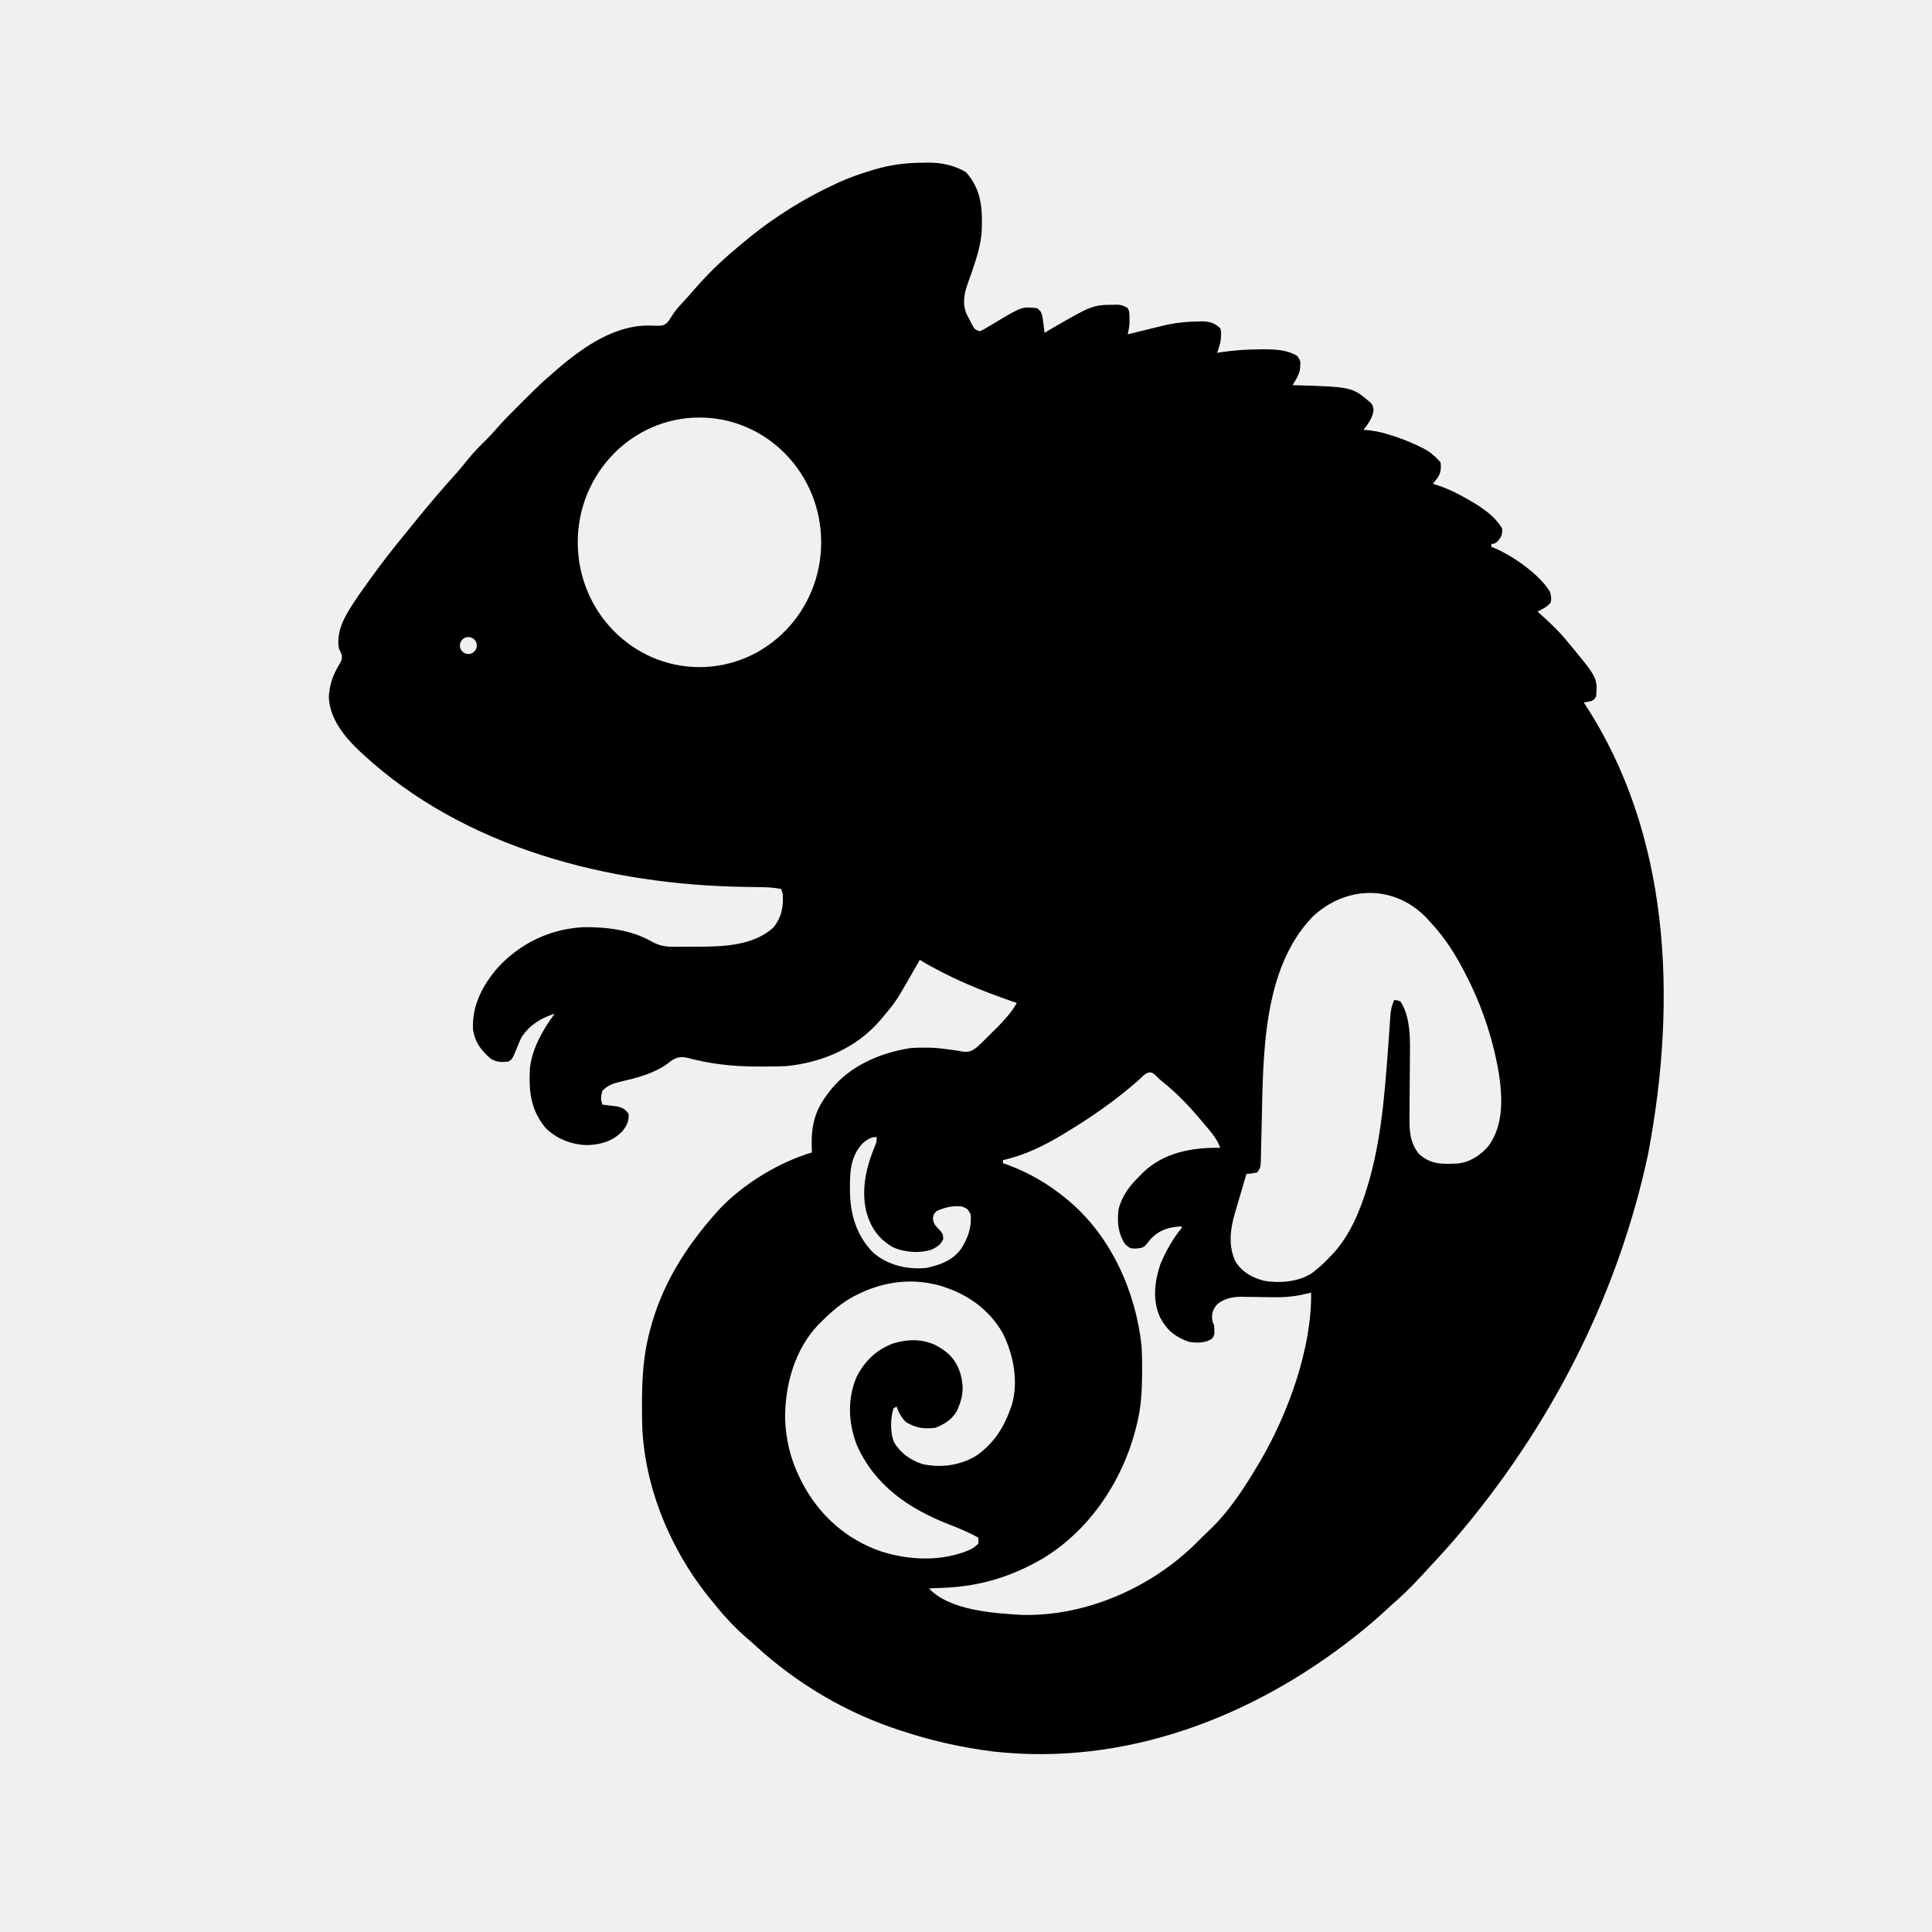
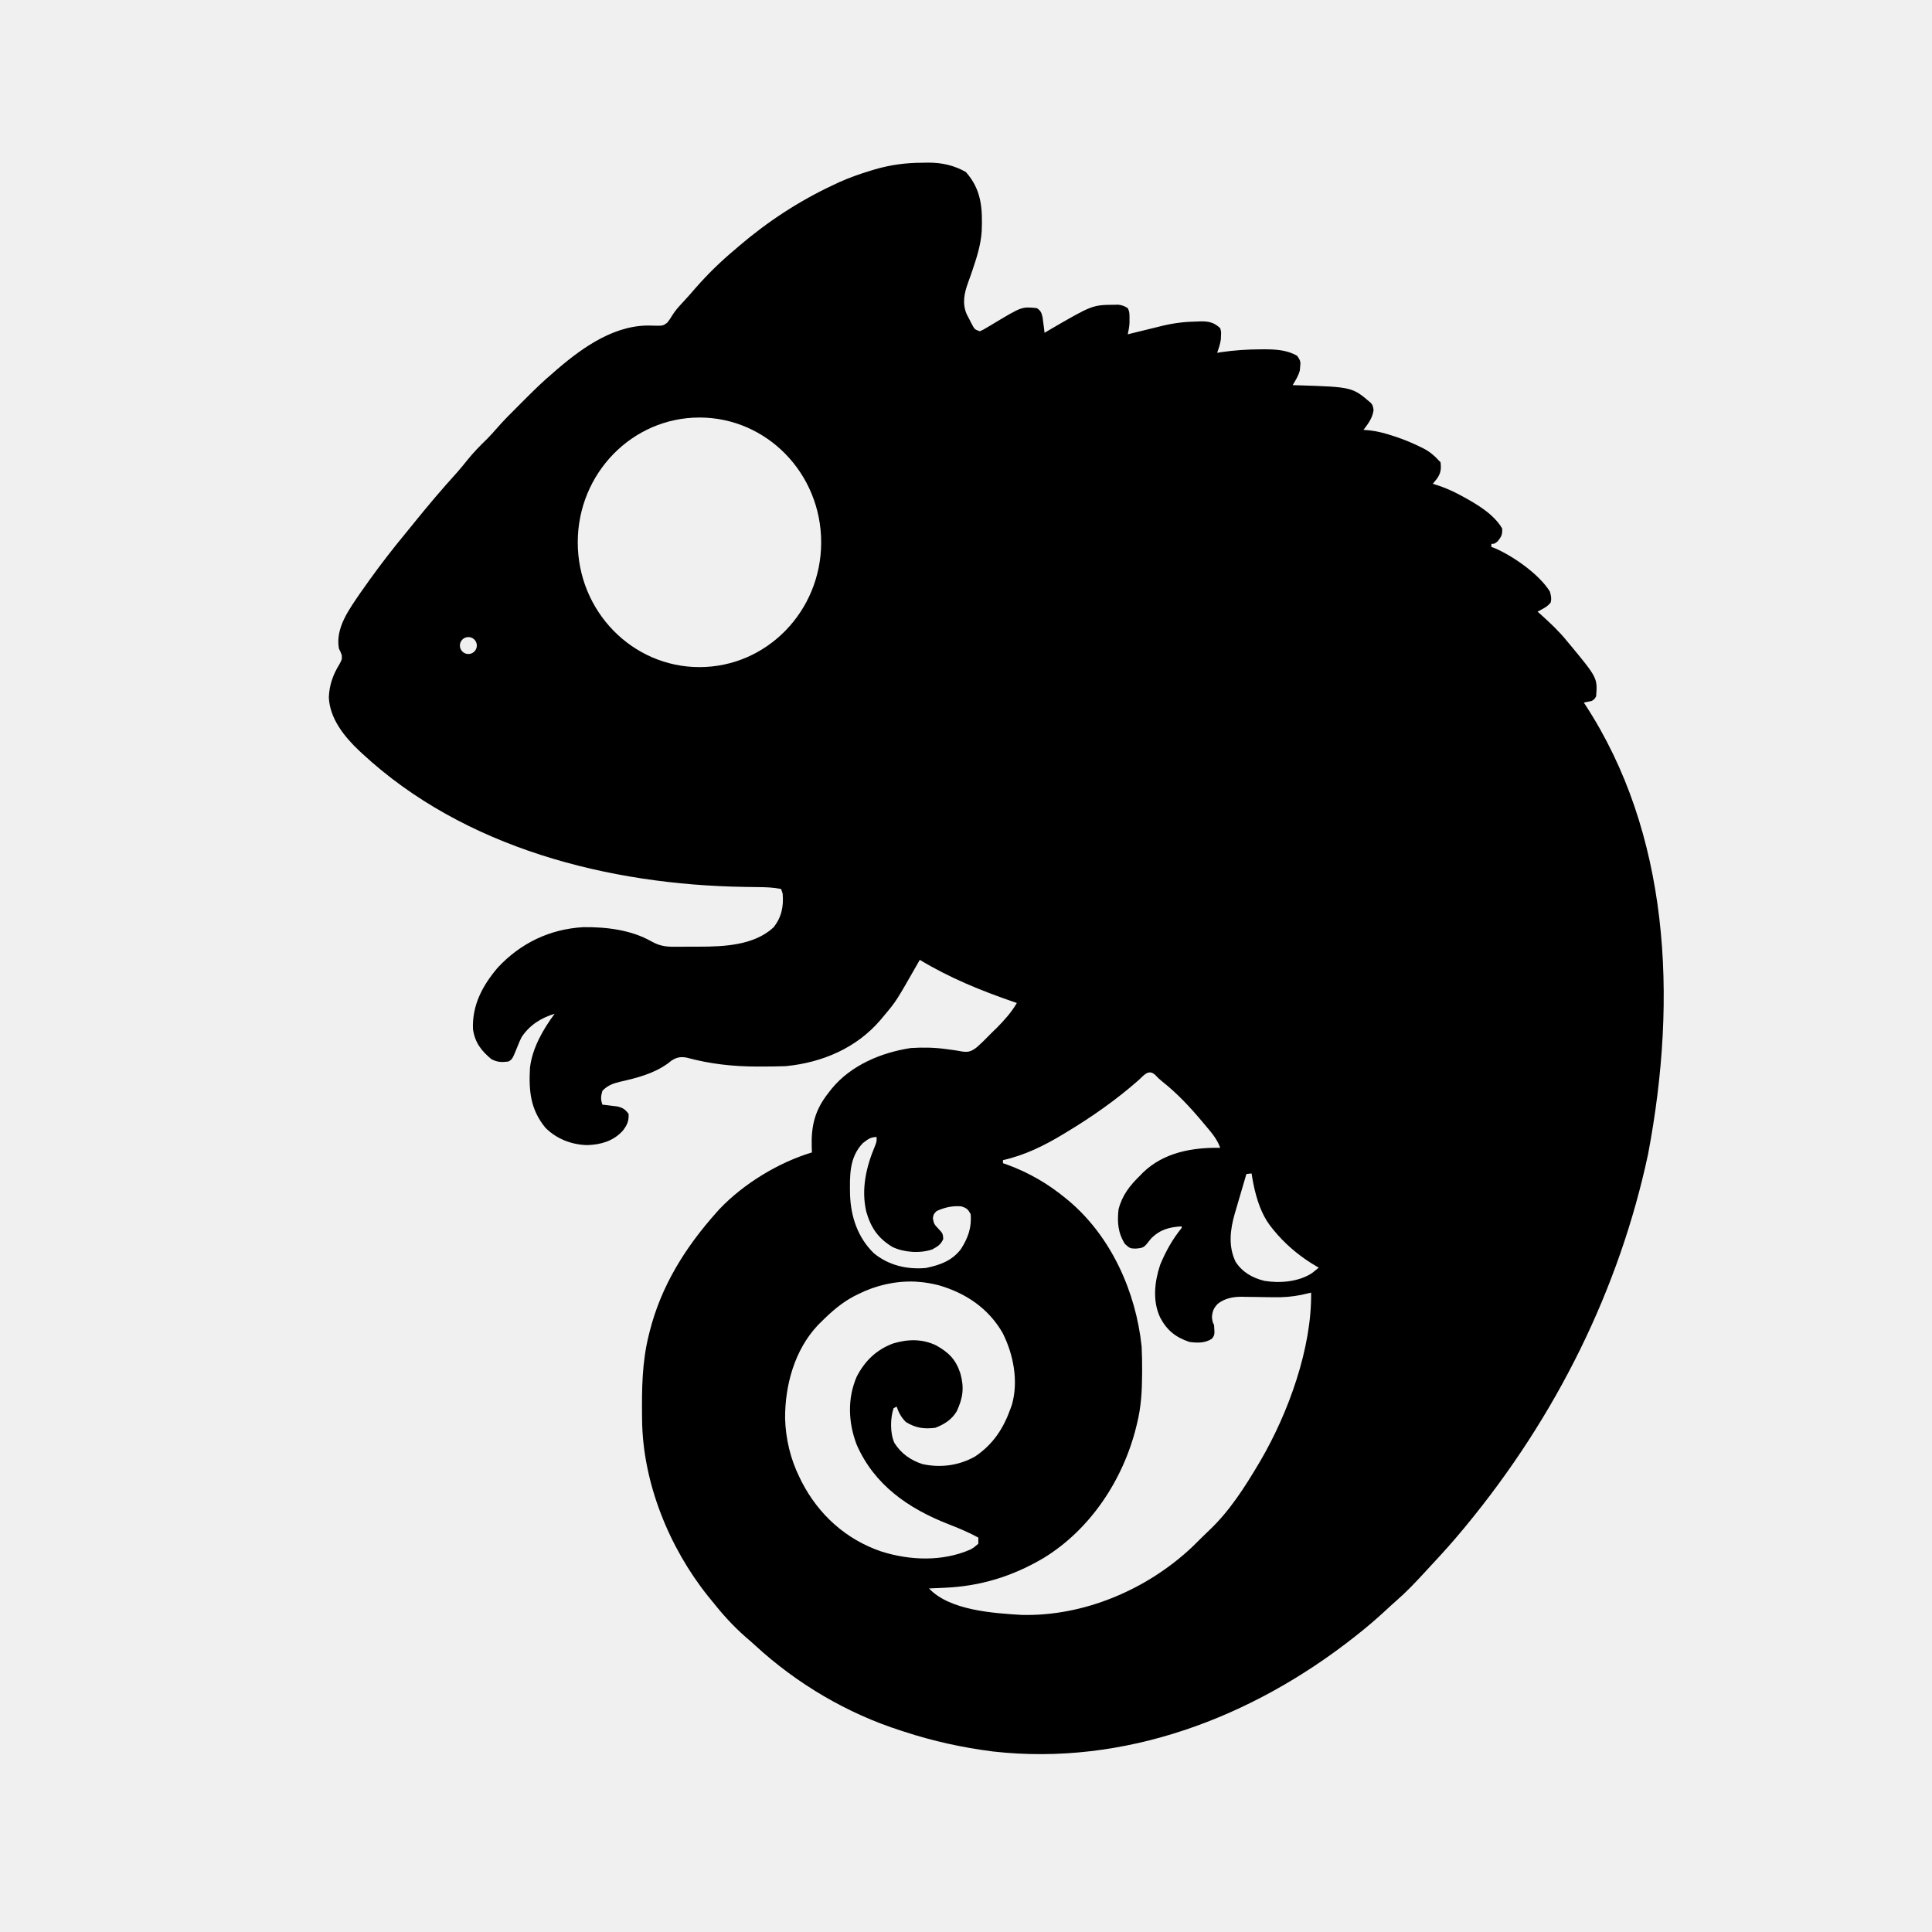
<svg xmlns="http://www.w3.org/2000/svg" viewBox="0 0 1254 1254" role="img" aria-labelledby="title desc">
  <defs>
    <mask id="body-skin-mask" maskUnits="userSpaceOnUse" x="0" y="0" width="1254" height="1254" style="mask-type:luminance">
      <g id="body-silhouette" color="#fff">
        <path fill="currentColor" d="M598.938 105.625c1.09-.02 2.18-.05 3.3-.07 8.89-.04 16.84 1.67 24.64 6.07 10.3 11.51 10.9 23.9 10.31 38.62-.6 8.74-3.2 16.91-6.01 25.16-.16.46-.16.46-.96 2.81-.63 1.81-1.27 3.6-1.93 5.39-2.47 6.94-3.82 13.3-.86 20.3q.915 1.815 1.89 3.6l.93 1.87c2.34 4.49 2.34 4.49 5.75 5.63 2.14-.95 2.14-.95 4.61-2.43.9-.53 1.8-1.06 2.73-1.61.94-.56 1.88-1.13 2.85-1.72 17.09-10.23 17.09-10.23 26.81-9.24 2.66 1.77 3 2.98 3.73 6.13.08.59.08.59.46 3.55l.48 3.58c.06.45.06.45.33 2.74 1.08-.65 2.16-1.29 3.27-1.95 27.74-16.12 27.74-16.12 42.23-16.24.76-.02 1.51-.03 2.28-.05 2.51.26 4.09.9 6.22 2.24 1.23 2.44 1.14 4.08 1.13 6.81 0 .85 0 1.7.01 2.58-.14 2.62-.56 5.04-1.14 7.61.67-.18 1.34-.35 2.03-.52 6.25-1.58 12.51-3.11 18.79-4.61.7-.17 1.4-.34 2.13-.52 7.37-1.74 14.55-2.57 22.11-2.67l2.36-.09c5.28-.05 8.54.67 12.58 4.41.66 2.36.66 2.36.5 4.87l-.09 2.49c-.47 3.03-1.37 5.76-2.41 8.64.45-.08.45-.08 2.69-.44 8.44-1.23 16.72-1.78 25.25-1.82.96 0 1.92-.01 2.9-.02 7.28.03 14.77.45 21.16 4.28 2.13 3.19 2.27 3.66 1.88 7.24-.07.73-.13 1.46-.2 2.21-.96 3.6-2.75 6.36-4.68 9.55 1.14.02 2.28.05 3.46.07 35.22 1.13 35.22 1.13 47.25 11.38 1.29 1.55 1.29 1.55 1.85 4.67-.77 5.31-3.35 8.67-6.56 12.88 1.3.11 2.6.22 3.94.33 4.91.56 9.43 1.72 14.12 3.23.82.26 1.63.52 2.47.79 5.64 1.87 11.02 4.08 16.35 6.71.64.31 1.29.63 1.96.95 4.09 2.12 7.07 4.6 10.16 7.99.33.33.66.65 1 1 .55 4.58.17 7.24-2.5 10.93-.82 1.01-1.65 2.02-2.5 3.07a90 90 0 0 1 17.32 7.12c.73.39 1.46.78 2.21 1.19 9.26 5.07 20 11.37 25.47 20.69.23 3.97-.44 5.31-2.94 8.37-2.06 1.63-2.06 1.63-4.06 1.63v2c.72.25 1.43.51 2.16.78 11.91 5.09 28.94 16.97 35.84 28.22.72 2.66 1.15 4.37.5 7.06-2.27 2.93-5.26 4.15-8.5 5.94.79.7 1.57 1.4 2.38 2.12 5.93 5.34 11.59 10.66 16.62 16.88.21.24.21.24 1.23 1.47 18.68 22.51 18.68 22.51 17.77 34.53-1.18 1.93-1.18 1.93-3 3-1.66.36-3.33.69-5 1 .31.46.61.93.93 1.41 54.19 82.94 60.36 188.76 40.76 291.84-18.56 86.8-59.05 169.64-118.69 241.75-.24.28-.24.28-1.44 1.74-6.41 7.73-13.07 15.19-19.94 22.52-1.72 1.85-3.43 3.71-5.14 5.57-5.77 6.28-11.55 12.39-17.99 17.99-2.34 2.04-4.62 4.14-6.89 6.25-6 5.57-12.17 10.85-18.6 15.93-.3.24-.3.24-1.84 1.46-66.53 52.39-149.28 84.05-234.78 74.35-19.57-2.49-38.64-6.65-57.38-12.81-.7-.23-1.4-.45-2.12-.68-34.96-11.14-67.67-30.45-94.65-55.28-2.06-1.89-4.16-3.72-6.29-5.54-8.17-7.16-15.21-14.99-21.94-23.5-.78-.96-1.56-1.91-2.36-2.89-25.35-31.63-42.46-73.8-42.88-114.58l-.03-2.4c-.17-17.7.01-34.83 4.27-52.13.11-.43.11-.43.64-2.61 7.51-29.82 23.09-54.62 43.36-77.39.61-.68 1.21-1.36 1.83-2.06 15.68-16.55 38.42-30.4 60.17-36.94-.04-1.09-.09-2.18-.14-3.3-.42-14.19 2.09-24.42 11.14-35.7.59-.77 1.17-1.53 1.78-2.31 12.55-15.3 32.19-23.53 51.41-26.45 7.99-.52 15.56-.37 23.5.76 1.27.16 2.54.33 3.84.51 2.01.28 4.02.6 6 1 4.23.58 5.96-.13 9.44-2.73 2.69-2.35 5.21-4.84 7.7-7.41 1.67-1.73 3.41-3.39 5.15-5.06 4.98-5.08 9.63-10.12 13.18-16.31-.31-.11-.31-.11-1.91-.66-21.26-7.29-41.82-15.68-61.09-27.34-.37.66-.75 1.32-1.14 2.01-14.22 24.95-14.22 24.95-21.86 33.99-.83 1-1.67 2.01-2.53 3.05-15.56 18.21-37.87 27.67-61.47 29.95-5.41.23-10.83.24-16.25.24-.75.01-1.51.01-2.29.01-15.73-.01-30.62-1.67-45.83-5.8-3.96-.68-6.48-.21-9.85 2-.75.59-1.5 1.18-2.28 1.79-9.27 6.68-19.97 9.37-30.96 11.88-4.71 1.14-8.05 2.3-11.54 5.88-1.04 3.64-1.2 5.39 0 9 .89.09 1.79.19 2.71.29 1.17.15 2.34.3 3.54.45 1.16.14 2.32.28 3.52.43 3.62.92 5.01 1.85 7.23 4.83.28 4.76-1.1 7.56-4 11.18-6.16 6.54-13.93 8.74-22.68 9.06-10.17-.15-20.17-4.02-27.36-11.32-9.75-11.92-10.79-24.09-9.96-38.92 1.52-12.77 8.44-24.82 16-35-8.8 2.67-16.22 7.32-21.41 15.11-.99 1.94-1.82 3.85-2.59 5.89-3.44 8.49-3.44 8.49-6 10-4.62.53-6.95.52-11.12-1.57-6.57-5.56-10.6-10.71-11.88-19.43-.65-15.64 6.23-28.36 16.06-39.94 14.79-15.9 33.77-25.05 55.56-26.27 14.88-.18 30.94 1.73 44.14 9.2 5.18 2.92 9.31 3.59 15.21 3.5.42 0 .42 0 2.54.01 1.77-.01 3.54-.02 5.31-.04 2.65-.03 5.3-.02 7.95-.01 16.26-.02 35.58-.85 48.23-12.45 5.34-6.64 6.7-13.69 6-22-.33-1-.66-1.99-1-3-5.08-1.02-9.96-1.17-15.12-1.22-1.82-.02-3.65-.05-5.47-.08-.96-.01-1.91-.02-2.89-.04-88.26-1.33-182.34-25.19-248.52-86.66-.61-.57-1.23-1.13-1.86-1.71-9.72-9.22-19.18-20.97-19.7-34.79.33-7.92 2.73-14.68 6.88-21.38 1.68-3.12 1.68-3.12 1.5-5.94-.82-2.19-.82-2.19-1.82-4.18-2.48-13.39 6.7-25.6 13.87-36.15a868 868 0 0 1 5.74-8.1c7.57-10.56 15.5-20.78 23.78-30.79 1.64-2 3.27-4.01 4.89-6.02 9.23-11.45 18.69-22.65 28.59-33.52 2.25-2.56 4.38-5.2 6.51-7.86 3.98-4.93 8.3-9.37 12.85-13.76 2.05-2.08 3.94-4.14 5.83-6.35 4.65-5.37 9.69-10.35 14.71-15.36 1.67-1.65 3.33-3.32 4.98-4.98 5.58-5.58 11.22-11.03 17.25-16.11l2.88-2.52c17.3-14.78 38.35-29.45 62-28.11 6.45.13 6.45.13 9.27-1.98 1.66-2.21 1.66-2.21 3.18-4.69 1.93-3.12 4.17-5.59 6.67-8.27 2.81-3.04 5.58-6.09 8.25-9.25a227 227 0 0 1 25.75-25.18c.83-.72 1.66-1.44 2.52-2.18 18.67-15.97 39.22-29.44 61.48-39.82 1.13-.54 2.25-1.07 3.41-1.62 6.79-3.07 13.66-5.47 20.78-7.64.81-.24 1.61-.49 2.45-.74 10.44-3.06 20.42-4.37 31.3-4.38m253.06 489.38c-32.7 33.84-32.06 90.24-33.06 134.18-.09 4.12-.19 8.24-.31 12.36-.06 2.53-.12 5.06-.17 7.58l-.09 3.41c-.03.99-.05 1.97-.07 2.99-.3 2.48-.3 2.48-2.3 5.48-3.62.68-3.62.68-7 1-1.27 4.3-2.53 8.6-3.79 12.91l-1.29 4.39c-.62 2.11-1.24 4.22-1.85 6.33-.19.64-.38 1.29-.58 1.96-3.04 10.45-4.36 21.33.51 31.41 4.46 6.82 10.94 10.46 18.75 12.37 10 1.63 22.04.64 30.69-4.95 4.17-3.16 8.01-6.59 11.56-10.42.26-.26.26-.26 1.54-1.56 9.67-10.27 15.94-23.21 20.46-36.44.25-.73.5-1.45.76-2.19 10.19-30.29 12.72-62.14 15.09-93.81.03-.45.03-.45.2-2.72.32-4.32.63-8.64.91-12.96l.33-4.68c.04-.7.09-1.4.13-2.13.28-3.86.93-7.01 2.58-10.51 1.87.23 1.87.23 4 1 6.73 10.48 6.28 24.75 6.13 36.67l-.03 4.13c-.02 4.31-.06 8.63-.1 12.94-.04 5.03-.09 10.05-.11 15.08-.01 1.99-.04 3.98-.06 5.97-.05 9.22.21 16.71 6.17 24.21 7.65 6.88 15.01 6.68 24.86 6.19 8.22-.74 14.75-5.13 20.14-11.19 10.04-13.6 9.27-31.27 6.88-47.19-4.01-24.07-12.21-47.41-23.88-68.81-.37-.7-.74-1.4-1.13-2.11-5.81-10.74-12.46-20.05-20.87-28.89-.72-.78-1.45-1.56-2.2-2.37-21.15-20.75-51.72-19.48-72.8.37m-112.94 106.06c-14.6 12.85-30.4 23.92-47.06 33.94-.63.38-1.27.77-1.93 1.17-12.21 7.41-25.06 13.71-39.07 16.83v2c.76.25 1.51.51 2.28.77 14.24 5.13 27.06 12.57 38.72 22.23.52.43 1.05.86 1.58 1.3 27.64 23.2 43.73 59.22 47.42 94.7.28 5.25.34 10.49.32 15.74-.01.7-.01 1.4-.01 2.12-.05 10.95-.64 21.49-3.31 32.14-.16.68-.33 1.37-.5 2.09-8.51 34.41-29.82 66.75-60.39 85.32-20.04 11.77-40.8 18.18-64.05 19.15-.97.04-1.94.08-2.93.13-2.38.1-4.75.21-7.13.31 13.34 14.28 41.76 16.05 59.97 17.18 40.55 1.06 81.59-16.49 110.84-44.09 2.29-2.21 4.55-4.45 6.8-6.71 1.44-1.44 2.9-2.86 4.39-4.24 13.04-12.33 22.9-27.8 32-43.14.38-.64.75-1.27 1.14-1.92 18-30.81 33.39-73.06 32.86-109.08-.57.13-1.13.26-1.72.4-.39.09-.39.09-2.34.53-.75.18-1.51.35-2.29.53-5.94 1.2-11.65 1.65-17.71 1.53-1.53-.02-3.07-.04-4.6-.05-2.39-.03-4.78-.07-7.16-.12-2.33-.04-4.66-.06-6.99-.08l-2.12-.06c-5.65-.03-11.16 1-15.67 4.59-2.65 2.8-3.39 4.65-3.77 8.47.37 3.26.37 3.26 1.37 5.26.46 6.34.46 6.34-1.31 8.87-4.45 2.97-9.57 2.84-14.69 2.13-9.07-3.09-14.54-7.49-18.98-15.86-5.06-10.81-3.64-23.13-.02-34.14 3.6-8.72 8.04-16.7 14-24v-1c-7.86.37-14.15 2.1-19.83 7.85a89 89 0 0 0-2.98 3.69c-2.12 2.59-3.59 2.5-7 2.89-3.72-.04-4.09-.35-7.06-3.06-4.52-7.17-5.01-14.08-4.13-22.37 2.34-9.18 7.31-15.5 14-22 .62-.64 1.23-1.28 1.87-1.93 13.57-13.11 32.04-16.35 50.13-16.07-2.13-6-5.94-10.18-10-15-.23-.29-.23-.29-1.43-1.72-8.09-9.63-16.14-18.31-26.02-26.17-2.55-2.11-2.55-2.11-4.69-4.38-4.35-4.06-7.37.21-10.8 3.33m-179.06 40.94c-8.89 9.39-8.44 21.18-8.27 33.26.48 14.37 4.96 27.96 15.46 38.17 9.6 7.9 21.6 10.67 33.81 9.57 9.12-1.88 17.04-4.72 22.75-12.33 4.56-7.13 7.08-14.08 6.25-22.67-1.76-3.19-2.5-3.84-6-5-5.81-.47-10.71.65-16 3-2 2-2 2-2.5 4.68.55 3.64 1.13 4.26 3.56 6.82 2.91 3.12 2.91 3.12 3.19 6.68-1.66 3.75-3.69 4.89-7.25 6.82-7.92 2.64-18.21 1.96-25.72-1.63-9.37-5.67-14.01-12.5-17.02-22.95-3.38-14.74-.03-29.1 5.75-42.82.99-2.6.99-2.6.99-5.6-4.09 0-5.76 1.55-9 4m-3 98c-.98.49-1.97.98-2.98 1.49-8.14 4.4-14.52 10.02-21.02 16.51-.67.65-1.34 1.31-2.02 1.99-15.2 16.05-21.52 39.08-21.4 60.71.4 13.3 3.5 26.38 9.42 38.3.44.9.88 1.81 1.34 2.74 11.01 21.42 28.86 37.52 51.66 45.26 18.59 5.9 39.69 6.69 57.83-1.24 2.23-1.26 2.23-1.26 5.17-3.76v-4c-6.36-3.49-12.94-6.2-19.68-8.82-25.78-10.14-47.8-25.32-59.26-51.44-5.48-14.32-6.16-29.94.01-44.21 5.31-10.26 12.82-17.54 23.74-21.57 9.46-2.82 18.7-3.04 27.77 1.26 8.32 4.67 12.79 9.15 15.8 18.28 2.53 9.35 1.67 15.74-2.38 24.5-3.27 5.48-8.07 8.47-13.94 10.74-7.37.9-12.65.15-19.06-3.74-3.03-3.04-4.61-5.96-6-10-.33.16-.33.16-2 1-2.17 6.5-2.35 16.13.5 22.5 4.34 6.95 10.65 11.36 18.39 13.83 11.76 2.5 23.58.92 34.05-5 11.7-7.91 18.4-18.16 23.06-31.33.27-.75.54-1.5.81-2.26 4.37-15.35.97-32.75-6.06-46.62-9.25-16.01-23.91-25.86-41.56-30.94-4.39-1.07-8.68-1.9-13.19-2.18-.78-.06-1.56-.11-2.37-.17-12.77-.43-25.24 2.47-36.63 8.17" />
      </g>
+       <path id="rear-thigh-surface" fill="#fff" d="M883 575c46-5 82 45 95 112 12 63-3 119-37 139-39 22-91 4-117-31-20-27-14-95-8-141 6-43 31-74 67-79Z" />
      <ellipse id="eye-cutout" cx="454" cy="352" rx="79" ry="81" fill="#000" />
      <circle id="nostril-cutout" cx="304" cy="419" r="5.5" fill="#000" />
    </mask>
  </defs>
  <rect id="body-mask-surface" width="1254" height="1254" fill="currentColor" mask="url(#body-skin-mask)" />
</svg>
